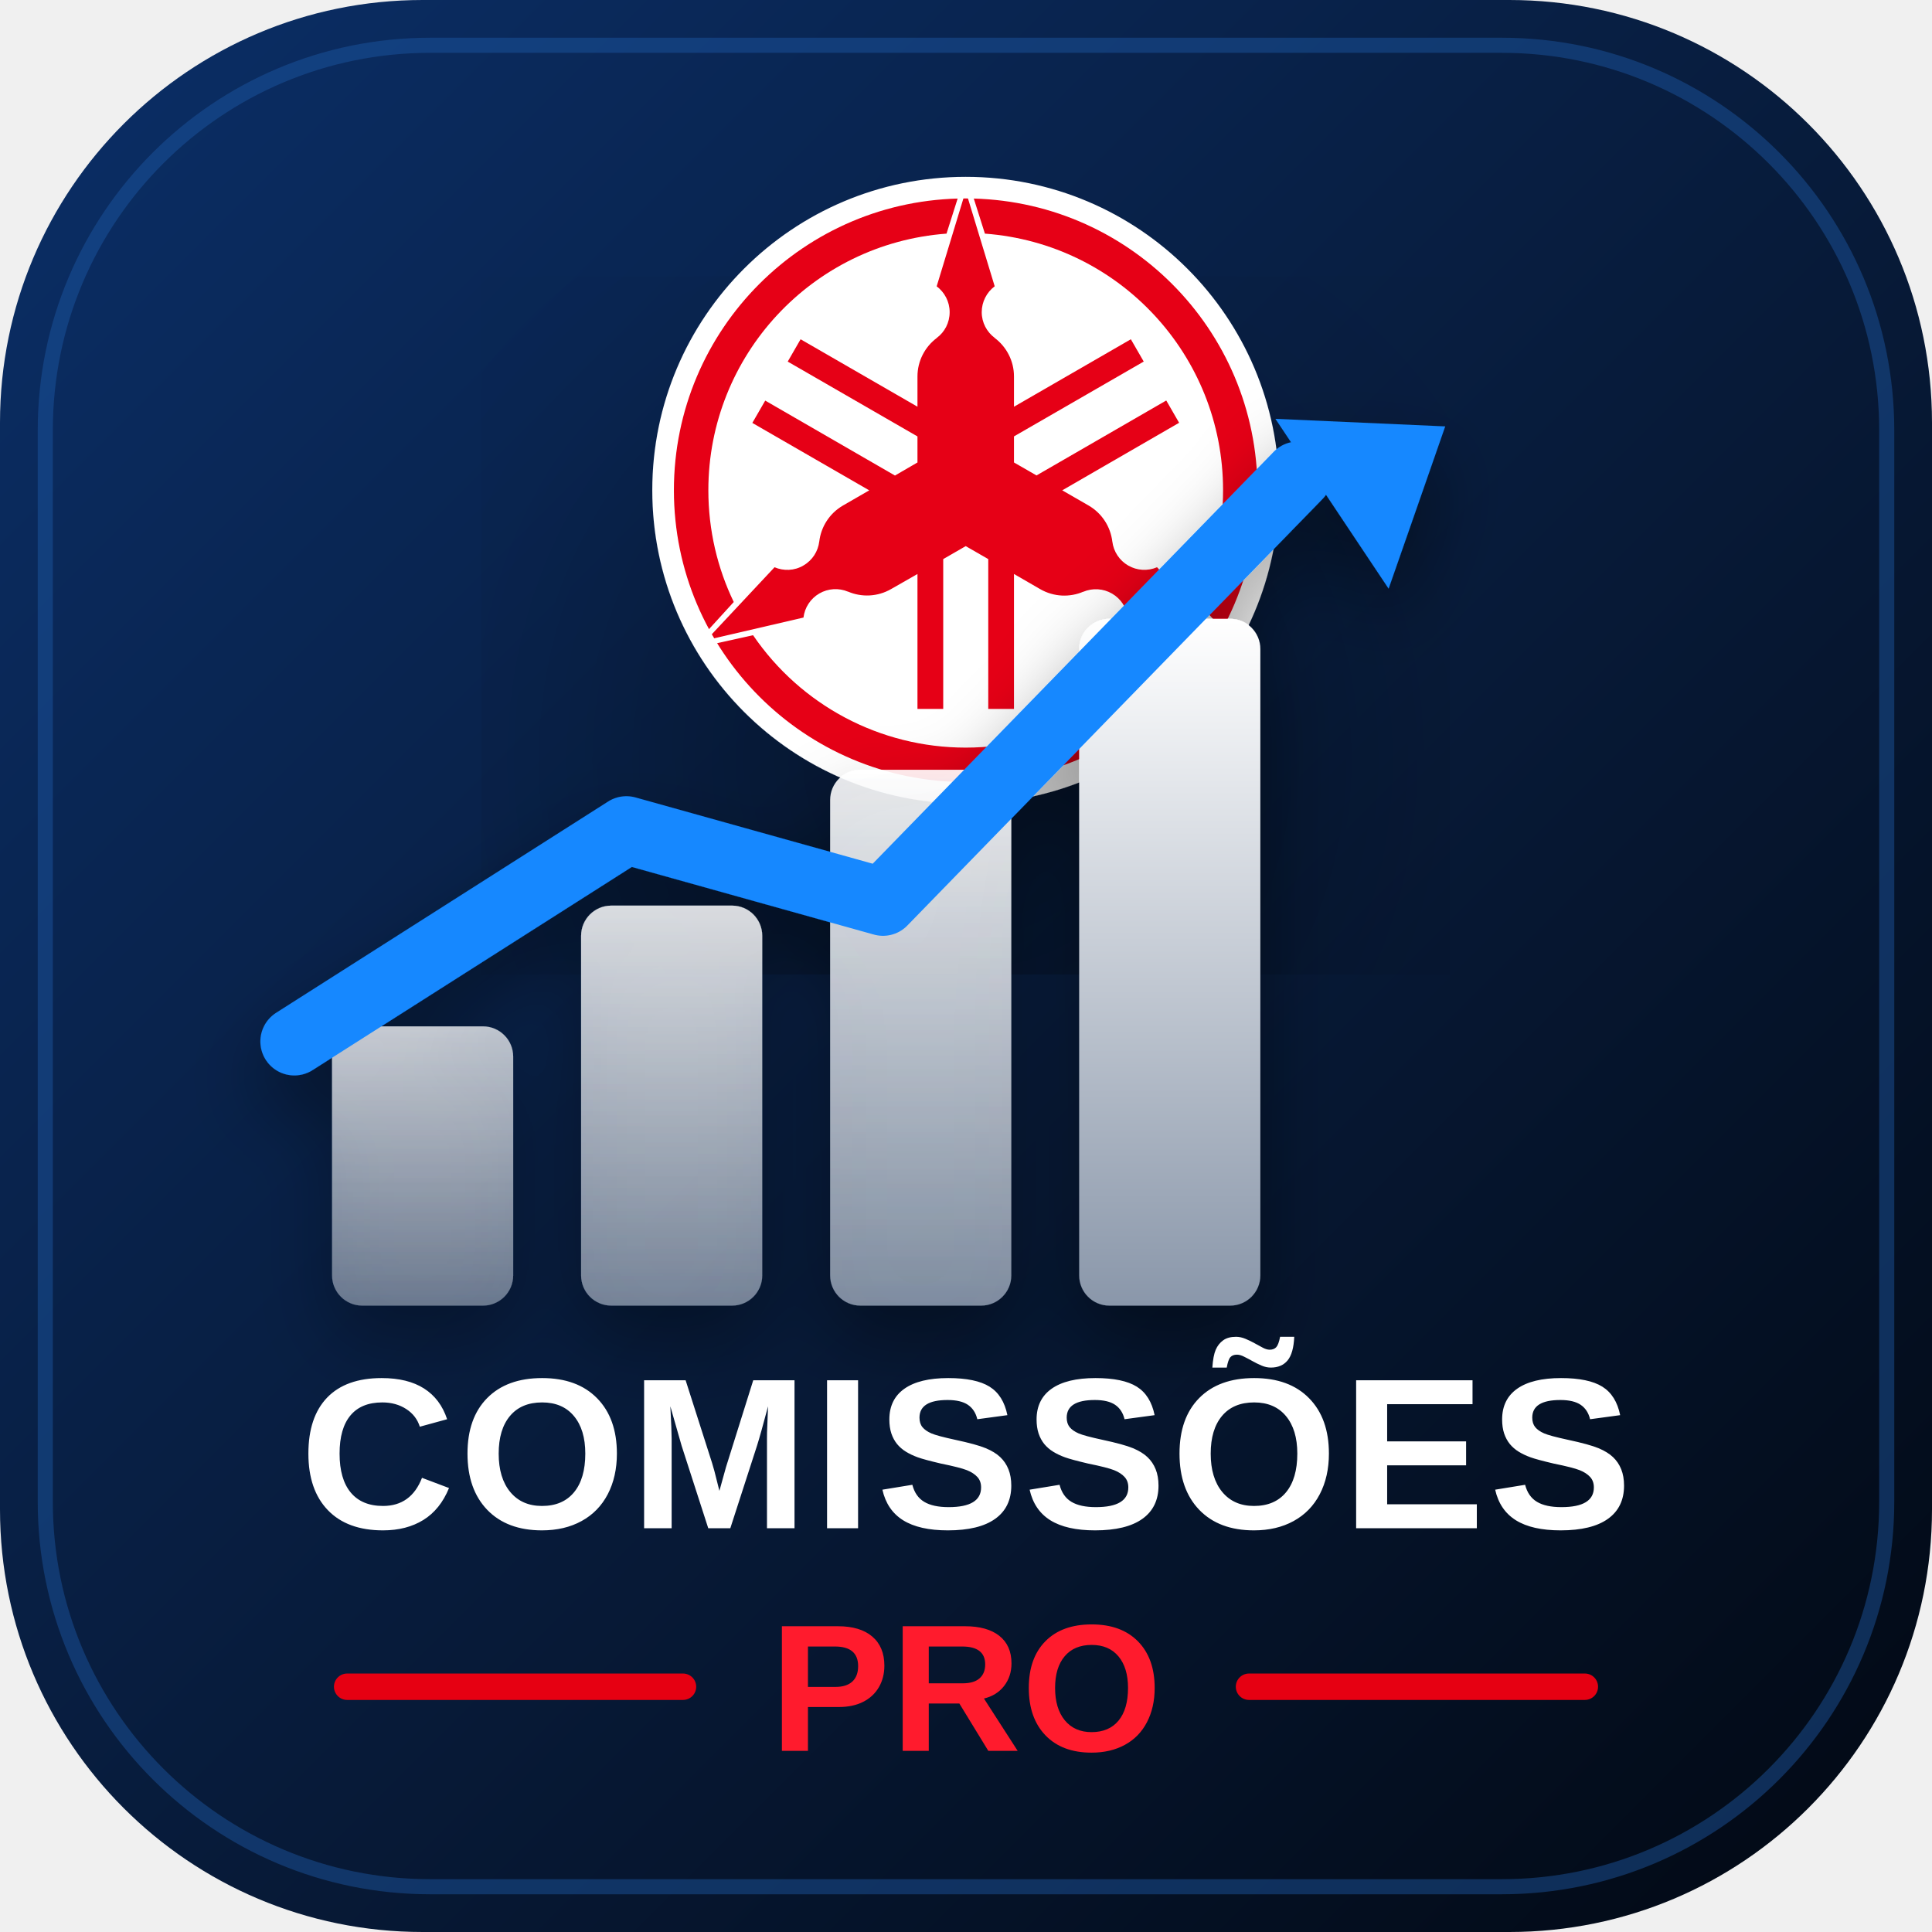
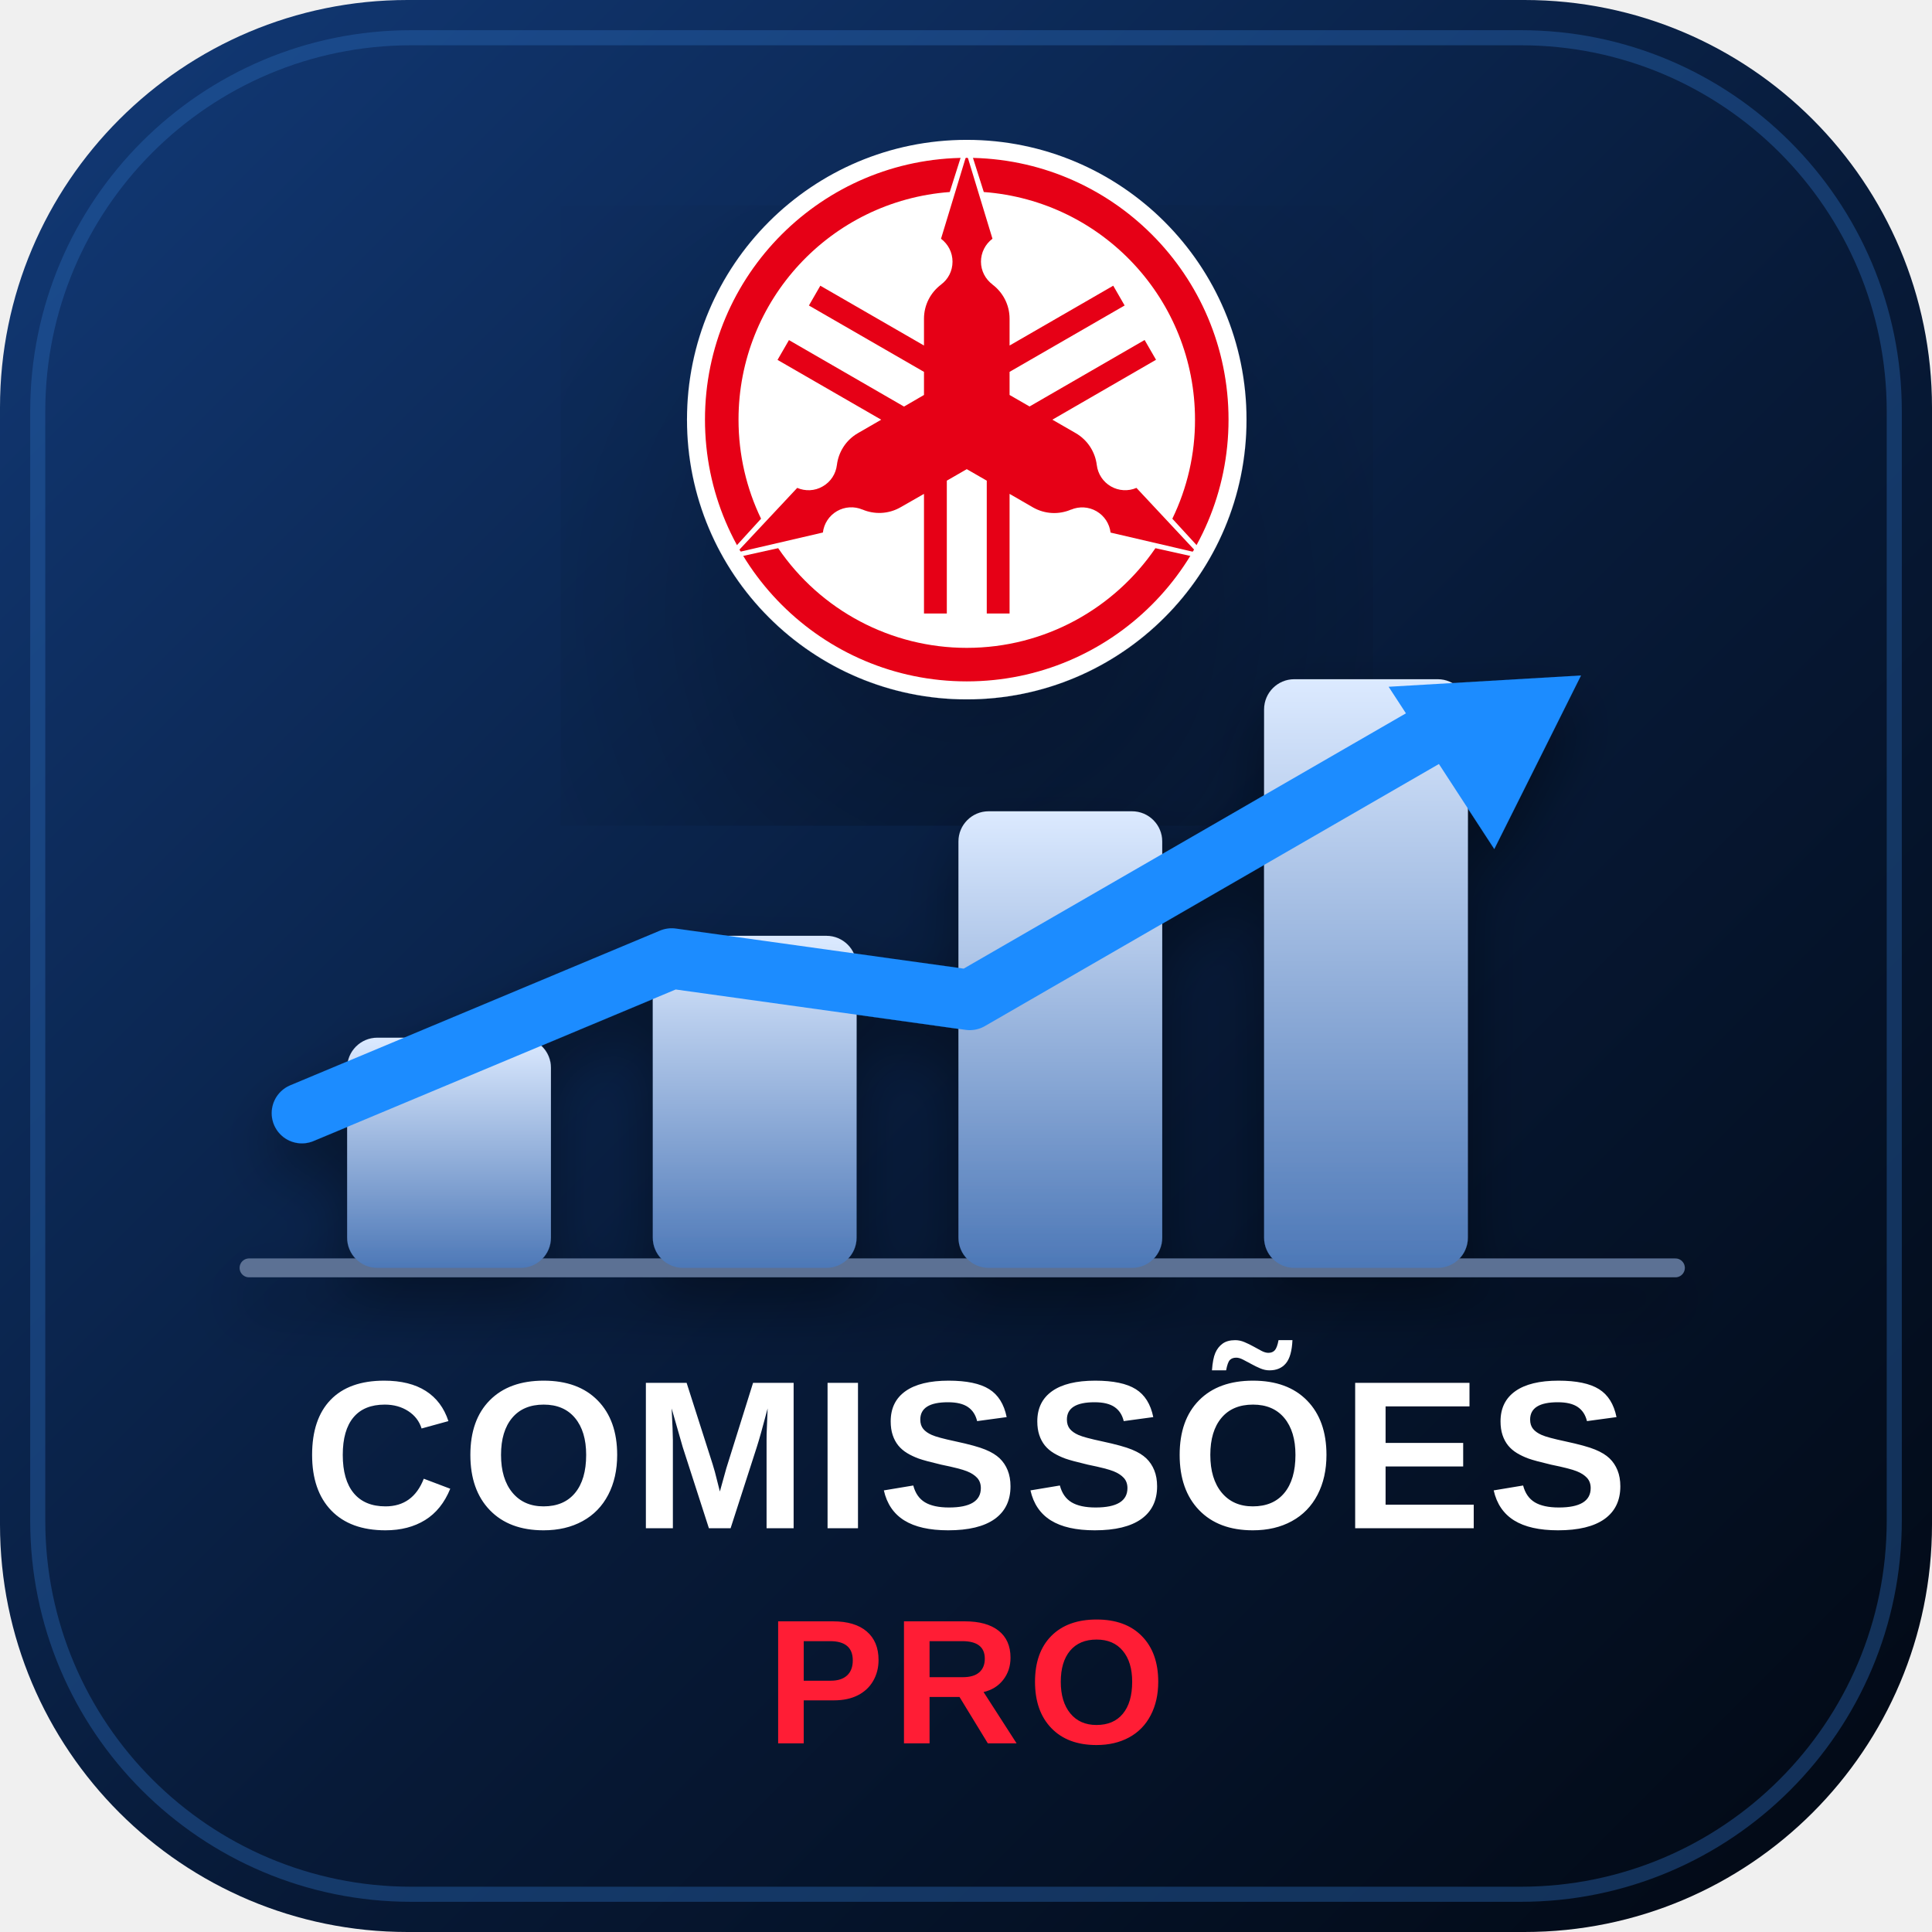
<svg xmlns="http://www.w3.org/2000/svg" viewBox="0 0 512 512" role="img" aria-label="Comissões PRO">
  <defs>
    <linearGradient id="bg" x1="0" y1="0" x2="1" y2="1">
-       <stop offset="0" stop-color="#0b2f68" />
+       <stop offset="0" stop-color="#123a78" />
      <stop offset="0.55" stop-color="#071a38" />
      <stop offset="1" stop-color="#020812" />
    </linearGradient>
-     <linearGradient id="bars" x1="0" y1="1" x2="0" y2="0">
-       <stop offset="0" stop-color="#8a97aa" />
-       <stop offset="1" stop-color="#ffffff" />
+     <linearGradient id="bar" x1="0" y1="1" x2="0" y2="0">
+       <stop offset="0" stop-color="#4d78b7" />
+       <stop offset="1" stop-color="#dceaff" />
    </linearGradient>
-     <filter id="shadow" x="-30%" y="-30%" width="160%" height="160%">
-       <feDropShadow dx="0" dy="10" stdDeviation="10" flood-color="#000" flood-opacity="0.4" />
+     <filter id="shadow" x="-25%" y="-25%" width="150%" height="150%">
+       <feDropShadow dx="0" dy="8" stdDeviation="8" flood-color="#000" flood-opacity="0.38" />
    </filter>
  </defs>
-   <rect width="512" height="512" rx="112" fill="url(#bg)" />
-   <rect x="12" y="12" width="488" height="488" rx="102" fill="none" stroke="#1d5aa7" stroke-opacity="0.45" stroke-width="4" />
-   <g transform="translate(170 44) scale(7.16)" fill="#fff" filter="url(#shadow)">
-     <circle cx="12" cy="12" r="11.2" fill="#e60012" stroke="#fff" stroke-width="0.8" />
-     <path d="M12 .804c-.1 0-.183.06-.218.147l-.492 1.551A9.523 9.523 0 002.475 12c0 1.48.337 2.885.94 4.136l-1.1 1.206a.241.241 0 00-.015.262.246.246 0 00.238.115l1.592-.353a9.52 9.52 0 007.87 4.16c3.27 0 6.16-1.652 7.874-4.16l1.592.353a.236.236 0 00.23-.123.234.234 0 00-.016-.262l-1.1-1.198A9.431 9.431 0 0021.526 12a9.523 9.523 0 00-8.815-9.498L12.218.947A.237.237 0 0012 .804zm-.003.25c.024 0 .048.02.056.043l1.02 3.354a1.2 1.2 0 00-.48.957c0 .389.19.734.48.952h-.004c.436.326.718.846.718 1.429v1.12l4.326-2.497.476.825-4.802 2.77v.965l.834.48 4.802-2.774.476.825-4.326 2.5.972.56c.508.294.818.798.882 1.338v-.004a1.193 1.193 0 001.655.953l2.393 2.56c.02.02.02.047.008.07-.016.025-.04.033-.068.029l-3.413-.794a1.193 1.193 0 00-1.65-.957l.003-.004c-.5.215-1.091.199-1.6-.095l-.968-.56v4.994h-.952v-5.545l-.834-.48-.833.48v5.545h-.953V15.1l-.972.555c-.508.294-1.1.31-1.6.096l.004.004a1.193 1.193 0 00-1.651.957l-3.413.793a.054.054 0 01-.063-.028c-.016-.02-.012-.047.008-.067l2.397-2.56c.333.143.73.135 1.067-.064.338-.194.544-.528.588-.889v.004c.063-.54.373-1.044.88-1.337l.97-.56-4.327-2.496.477-.826 4.802 2.774.833-.484v-.964l-4.802-2.77.476-.826 4.326 2.496V7.79c0-.583.282-1.103.719-1.429h-.004c.29-.214.476-.56.476-.952 0-.393-.19-.738-.48-.957l1.02-3.353c.008-.028.031-.044.051-.044z" />
+   <rect width="512" height="512" rx="108" fill="url(#bg)" />
+   <rect x="10" y="10" width="492" height="492" rx="99" fill="none" stroke="#2a66b2" stroke-opacity="0.42" stroke-width="4" />
+   <g transform="translate(180 35) scale(6.35)" filter="url(#shadow)">
+     <circle cx="12" cy="12" r="11.3" fill="#e60012" stroke="#fff" stroke-width="0.75" />
+     <path fill="#fff" d="M12 .804c-.1 0-.183.06-.218.147l-.492 1.551A9.523 9.523 0 002.475 12c0 1.48.337 2.885.94 4.136l-1.1 1.206a.241.241 0 00-.015.262.246.246 0 00.238.115l1.592-.353a9.52 9.52 0 007.87 4.16c3.27 0 6.16-1.652 7.874-4.16l1.592.353a.236.236 0 00.23-.123.234.234 0 00-.016-.262l-1.1-1.198A9.431 9.431 0 0021.526 12a9.523 9.523 0 00-8.815-9.498L12.218.947A.237.237 0 0012 .804zm-.003.25c.024 0 .048.02.056.043l1.02 3.354a1.2 1.2 0 00-.48.957c0 .389.19.734.48.952h-.004c.436.326.718.846.718 1.429v1.12l4.326-2.497.476.825-4.802 2.77v.965l.834.48 4.802-2.774.476.825-4.326 2.5.972.56c.508.294.818.798.882 1.338v-.004a1.193 1.193 0 001.655.953l2.393 2.56c.02.02.02.047.008.07-.016.025-.04.033-.068.029l-3.413-.794a1.193 1.193 0 00-1.65-.957l.003-.004c-.5.215-1.091.199-1.6-.095l-.968-.56v4.994h-.952v-5.545l-.834-.48-.833.48v5.545h-.953V15.1l-.972.555c-.508.294-1.1.31-1.6.096l.004.004a1.193 1.193 0 00-1.651.957l-3.413.793a.054.054 0 01-.063-.028c-.016-.02-.012-.047.008-.067l2.397-2.56c.333.143.73.135 1.067-.064.338-.194.544-.528.588-.889v.004c.063-.54.373-1.044.88-1.337l.97-.56-4.327-2.496.477-.826 4.802 2.774.833-.484v-.964l-4.802-2.77.476-.826 4.326 2.496V7.79c0-.583.282-1.103.719-1.429h-.004c.29-.214.476-.56.476-.952 0-.393-.19-.738-.48-.957l1.02-3.353c.008-.028.031-.044.051-.044z" />
  </g>
-   <g filter="url(#shadow)">
-     <rect x="88" y="272" width="48" height="74" rx="8" fill="url(#bars)" opacity="0.72" />
-     <rect x="154" y="240" width="48" height="106" rx="8" fill="url(#bars)" opacity="0.82" />
-     <rect x="220" y="204" width="48" height="142" rx="8" fill="url(#bars)" opacity="0.9" />
-     <rect x="286" y="164" width="48" height="182" rx="8" fill="url(#bars)" />
-     <path d="M78 276 L166 220 L234 239 L344 126" fill="none" stroke="#1688ff" stroke-width="18" stroke-linecap="round" stroke-linejoin="round" />
-     <path d="M338 111 L383 113 L368 156 Z" fill="#1688ff" />
+   <g transform="translate(66 172)" filter="url(#shadow)">
+     <line x1="0" y1="164" x2="378" y2="164" stroke="#5b7194" stroke-width="5" stroke-linecap="round" />
+     <rect x="26" y="103" width="54" height="61" rx="8" fill="url(#bar)" />
+     <rect x="107" y="76" width="54" height="88" rx="8" fill="url(#bar)" />
+     <rect x="188" y="43" width="54" height="121" rx="8" fill="url(#bar)" />
+     <rect x="269" y="8" width="54" height="156" rx="8" fill="url(#bar)" />
+     <path d="M14 123 L112 82 L191 93 L314 22" fill="none" stroke="#1e8cff" stroke-width="16" stroke-linecap="round" stroke-linejoin="round" />
+     <path d="M302 10 L353 7 L330 53 Z" fill="#1e8cff" />
  </g>
-   <text x="256" y="405" text-anchor="middle" font-family="Arial,Helvetica,sans-serif" font-size="57" font-weight="900" letter-spacing="1" fill="#fff">COMISSÕES</text>
-   <line x1="92" y1="447" x2="181" y2="447" stroke="#e60012" stroke-width="7" stroke-linecap="round" />
-   <text x="256" y="464" text-anchor="middle" font-family="Arial,Helvetica,sans-serif" font-size="48" font-weight="900" fill="#ff1b2d">PRO</text>
-   <line x1="331" y1="447" x2="420" y2="447" stroke="#e60012" stroke-width="7" stroke-linecap="round" />
+   <text x="256" y="405" text-anchor="middle" font-family="Arial,Helvetica,sans-serif" font-size="56" font-weight="900" letter-spacing="1.5" fill="#fff">COMISSÕES</text>
+   <text x="256" y="462" text-anchor="middle" font-family="Arial,Helvetica,sans-serif" font-size="47" font-weight="900" letter-spacing="2" fill="#ff1d35">PRO</text>
</svg>
